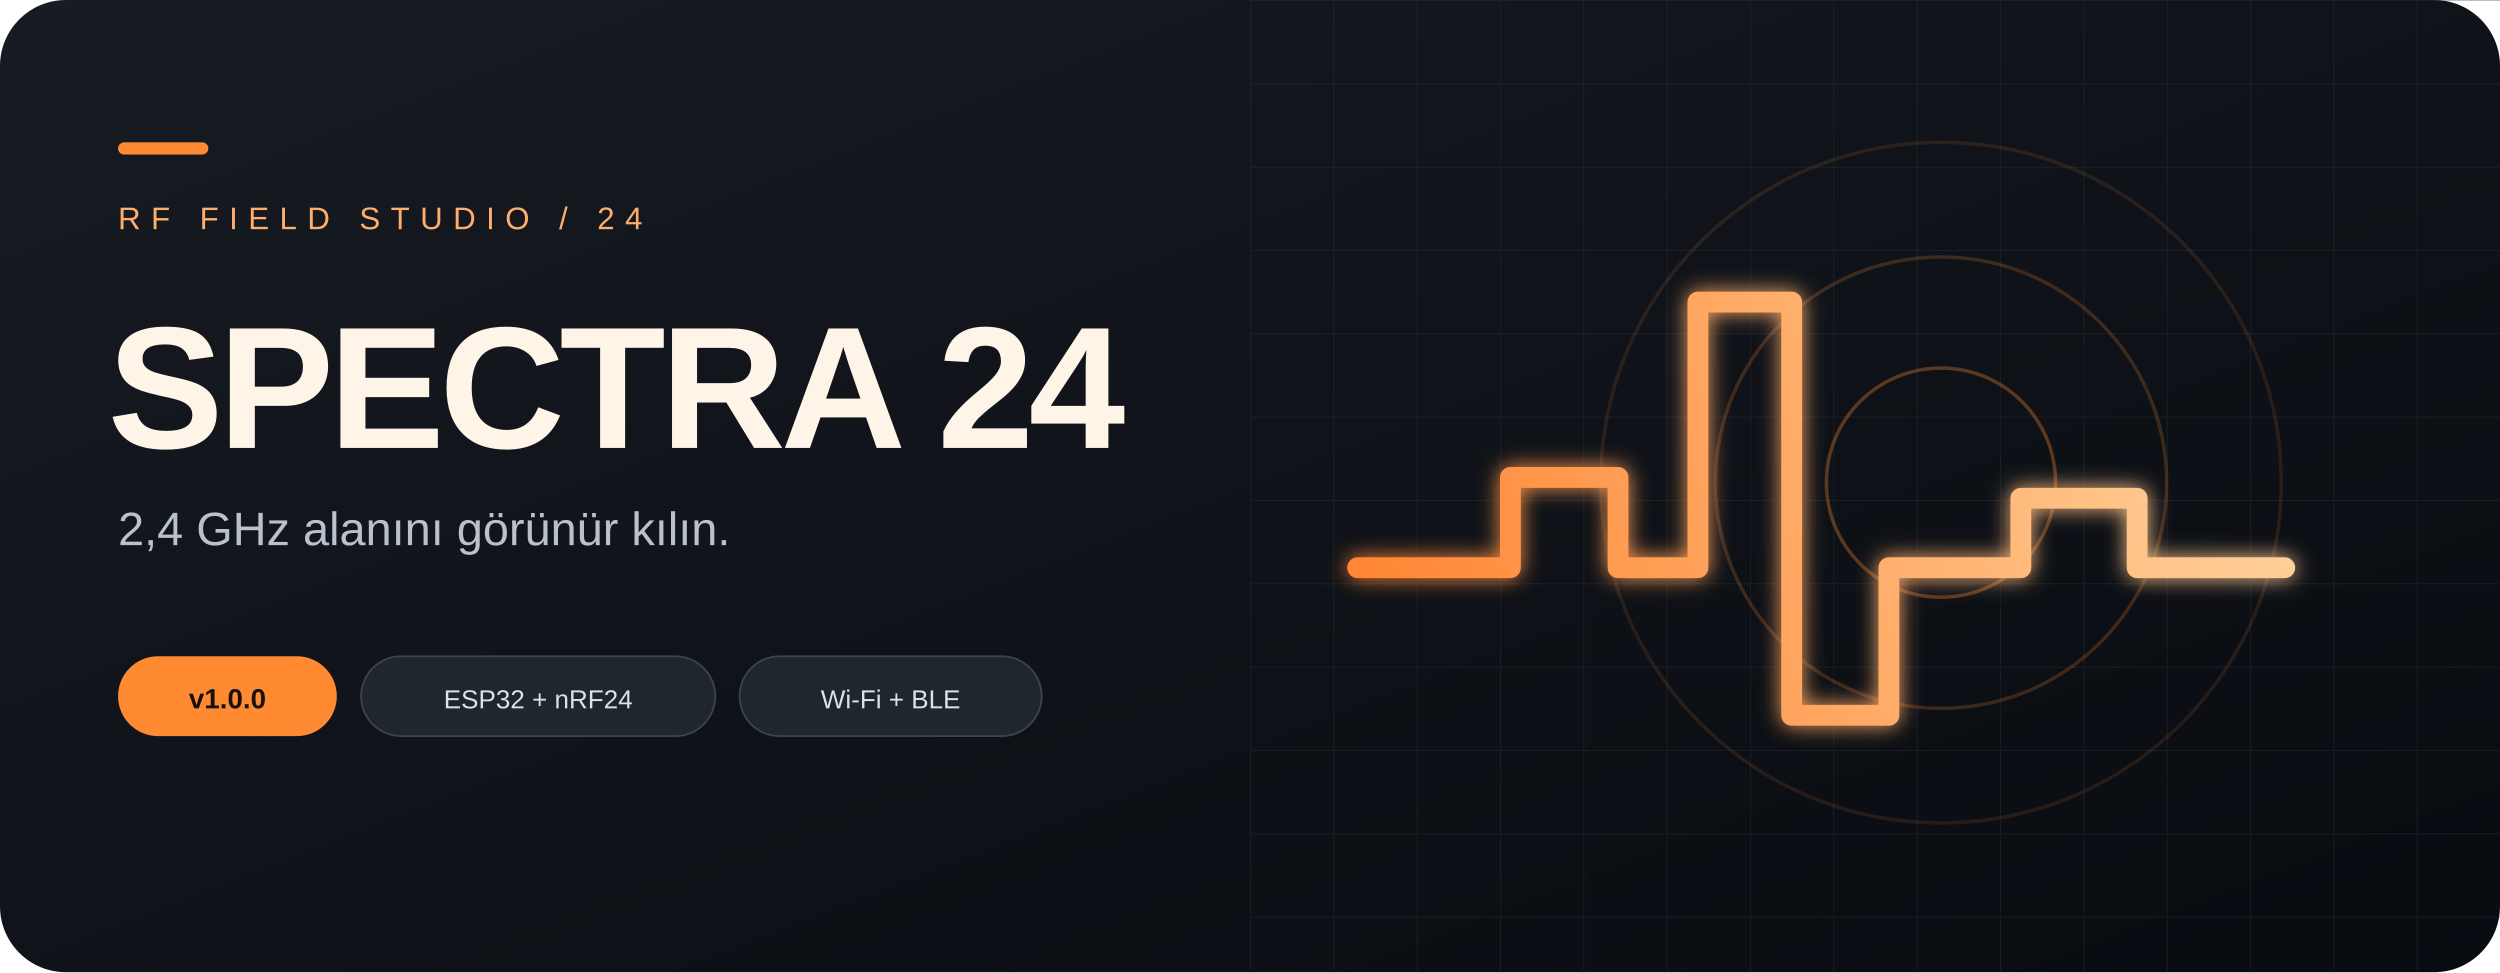
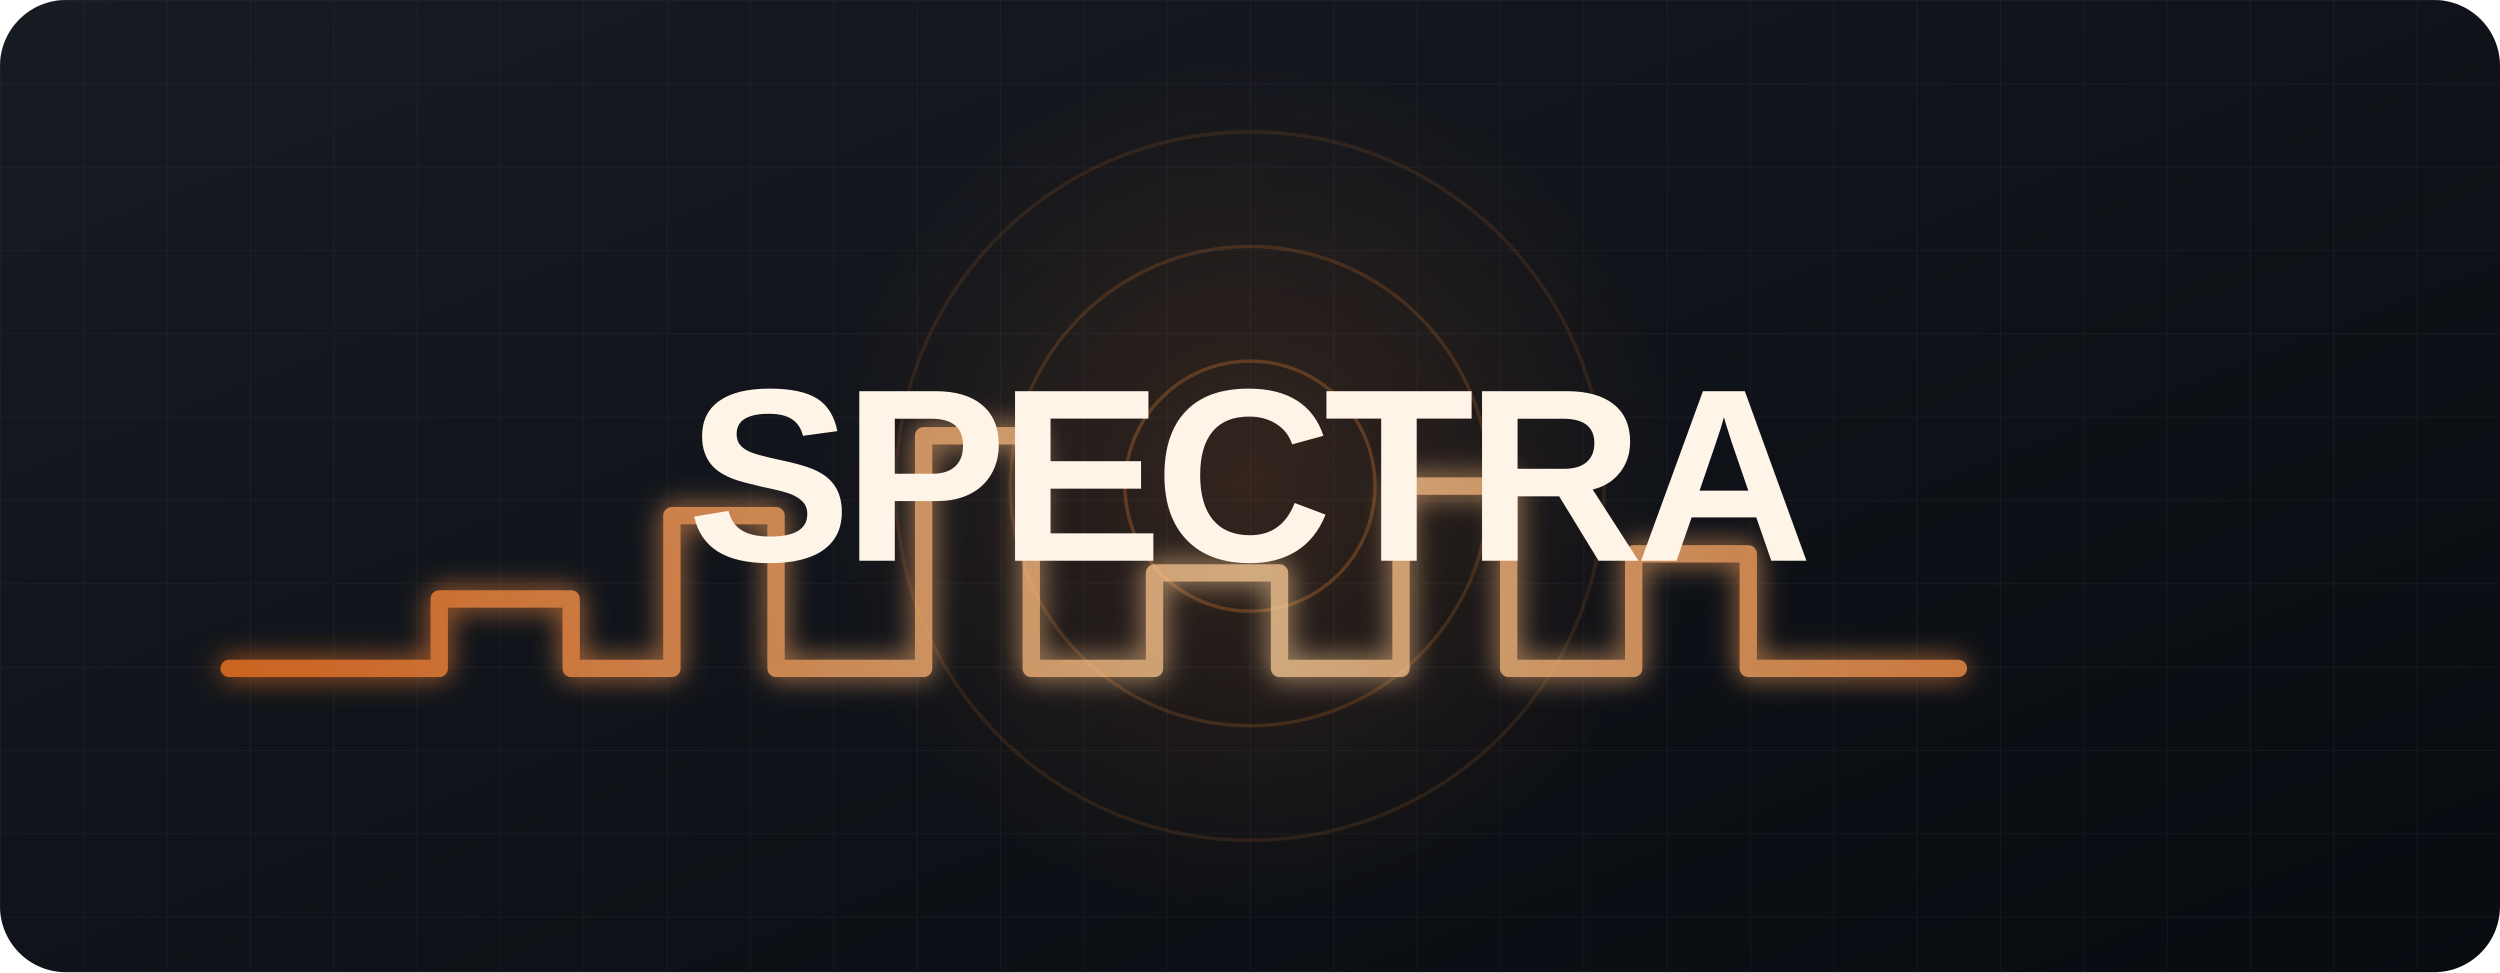
<svg xmlns="http://www.w3.org/2000/svg" width="1440" height="560" viewBox="0 0 1440 560" role="img" aria-labelledby="title desc">
  <defs>
    <linearGradient id="bg" x2="1" y2="1">
      <stop stop-color="#171b22" />
      <stop offset="1" stop-color="#080b10" />
    </linearGradient>
-     <linearGradient id="signal" x1="705" y1="370" x2="1280" y2="180" gradientUnits="userSpaceOnUse">
+     <linearGradient id="signal" x1="150" y1="390" x2="1290" y2="230" gradientUnits="userSpaceOnUse">
      <stop stop-color="#ff7a24" />
-       <stop offset="1" stop-color="#ffd09a" />
+       <stop offset=".5" stop-color="#ffd09a" />
+       <stop offset="1" stop-color="#ff7a24" />
    </linearGradient>
+     <radialGradient id="halo">
+       <stop stop-color="#ff8a32" stop-opacity=".15" />
+       <stop offset="1" stop-color="#ff8a32" stop-opacity="0" />
+     </radialGradient>
    <pattern id="grid" width="48" height="48" patternUnits="userSpaceOnUse">
      <path d="M48 0H0V48" fill="none" stroke="#303640" stroke-width="1" />
    </pattern>
-     <filter id="glow" x="-20%" y="-40%" width="140%" height="180%">
-       <feGaussianBlur stdDeviation="6" result="blur" />
+     <filter id="glow" x="-20%" y="-60%" width="140%" height="220%">
+       <feGaussianBlur stdDeviation="8" result="blur" />
      <feMerge>
        <feMergeNode in="blur" />
        <feMergeNode in="SourceGraphic" />
      </feMerge>
    </filter>
  </defs>
  <rect width="1440" height="560" rx="38" fill="url(#bg)" />
-   <rect x="720" width="720" height="560" fill="url(#grid)" opacity=".38" />
-   <circle cx="1118" cy="278" r="196" fill="none" stroke="#ff8a32" stroke-width="2" opacity=".12" />
-   <circle cx="1118" cy="278" r="130" fill="none" stroke="#ff8a32" stroke-width="2" opacity=".2" />
-   <circle cx="1118" cy="278" r="66" fill="none" stroke="#ff8a32" stroke-width="2" opacity=".32" />
-   <path d="M782 327h88v-52h62v52h46V174h54v238h56v-85h76v-40h67v40h85" fill="none" stroke="url(#signal)" stroke-width="12" stroke-linecap="round" stroke-linejoin="round" filter="url(#glow)" />
-   <rect x="68" y="82" width="52" height="7" rx="3.5" fill="#ff8a32" />
-   <text x="68" y="132" font-family="Arial, sans-serif" font-size="18" letter-spacing="6" fill="#ffad6b">RF FIELD STUDIO / 24</text>
-   <text x="62" y="258" font-family="Arial, sans-serif" font-size="100" font-weight="700" letter-spacing="-3" fill="#fff4e8">SPECTRA 24</text>
-   <text x="68" y="314" font-family="Arial, sans-serif" font-size="27" fill="#b9c1cd">2,4 GHz alanını görünür kılın.</text>
-   <rect x="68" y="378" width="126" height="46" rx="23" fill="#ff8a32" />
-   <text x="131" y="408" text-anchor="middle" font-family="Arial, sans-serif" font-size="16" font-weight="700" fill="#17120e">v1.0.0</text>
-   <rect x="208" y="378" width="204" height="46" rx="23" fill="#20262e" stroke="#3b4552" />
-   <text x="310" y="408" text-anchor="middle" font-family="Arial, sans-serif" font-size="15" fill="#dce2ea">ESP32 + nRF24</text>
-   <rect x="426" y="378" width="174" height="46" rx="23" fill="#20262e" stroke="#3b4552" />
-   <text x="513" y="408" text-anchor="middle" font-family="Arial, sans-serif" font-size="15" fill="#dce2ea">Wi-Fi + BLE</text>
+   <rect width="1440" height="560" rx="38" fill="url(#grid)" opacity=".28" />
+   <circle cx="720" cy="280" r="248" fill="url(#halo)" />
+   <circle cx="720" cy="280" r="204" fill="none" stroke="#ff8a32" stroke-width="2" opacity=".11" />
+   <circle cx="720" cy="280" r="138" fill="none" stroke="#ff8a32" stroke-width="2" opacity=".17" />
+   <circle cx="720" cy="280" r="72" fill="none" stroke="#ff8a32" stroke-width="2" opacity=".25" />
+   <path d="M132 385h121v-40h76v40h58v-88h60v88h85v-134h62v134h71v-55h72v55h70v-105h62v105h72v-66h66v66h121" fill="none" stroke="url(#signal)" stroke-width="10" stroke-linecap="round" stroke-linejoin="round" opacity=".78" filter="url(#glow)" />
+   <text x="720" y="323" text-anchor="middle" font-family="Arial, sans-serif" font-size="142" font-weight="700" letter-spacing="-5" fill="#fff4e8">SPECTRA</text>
</svg>
